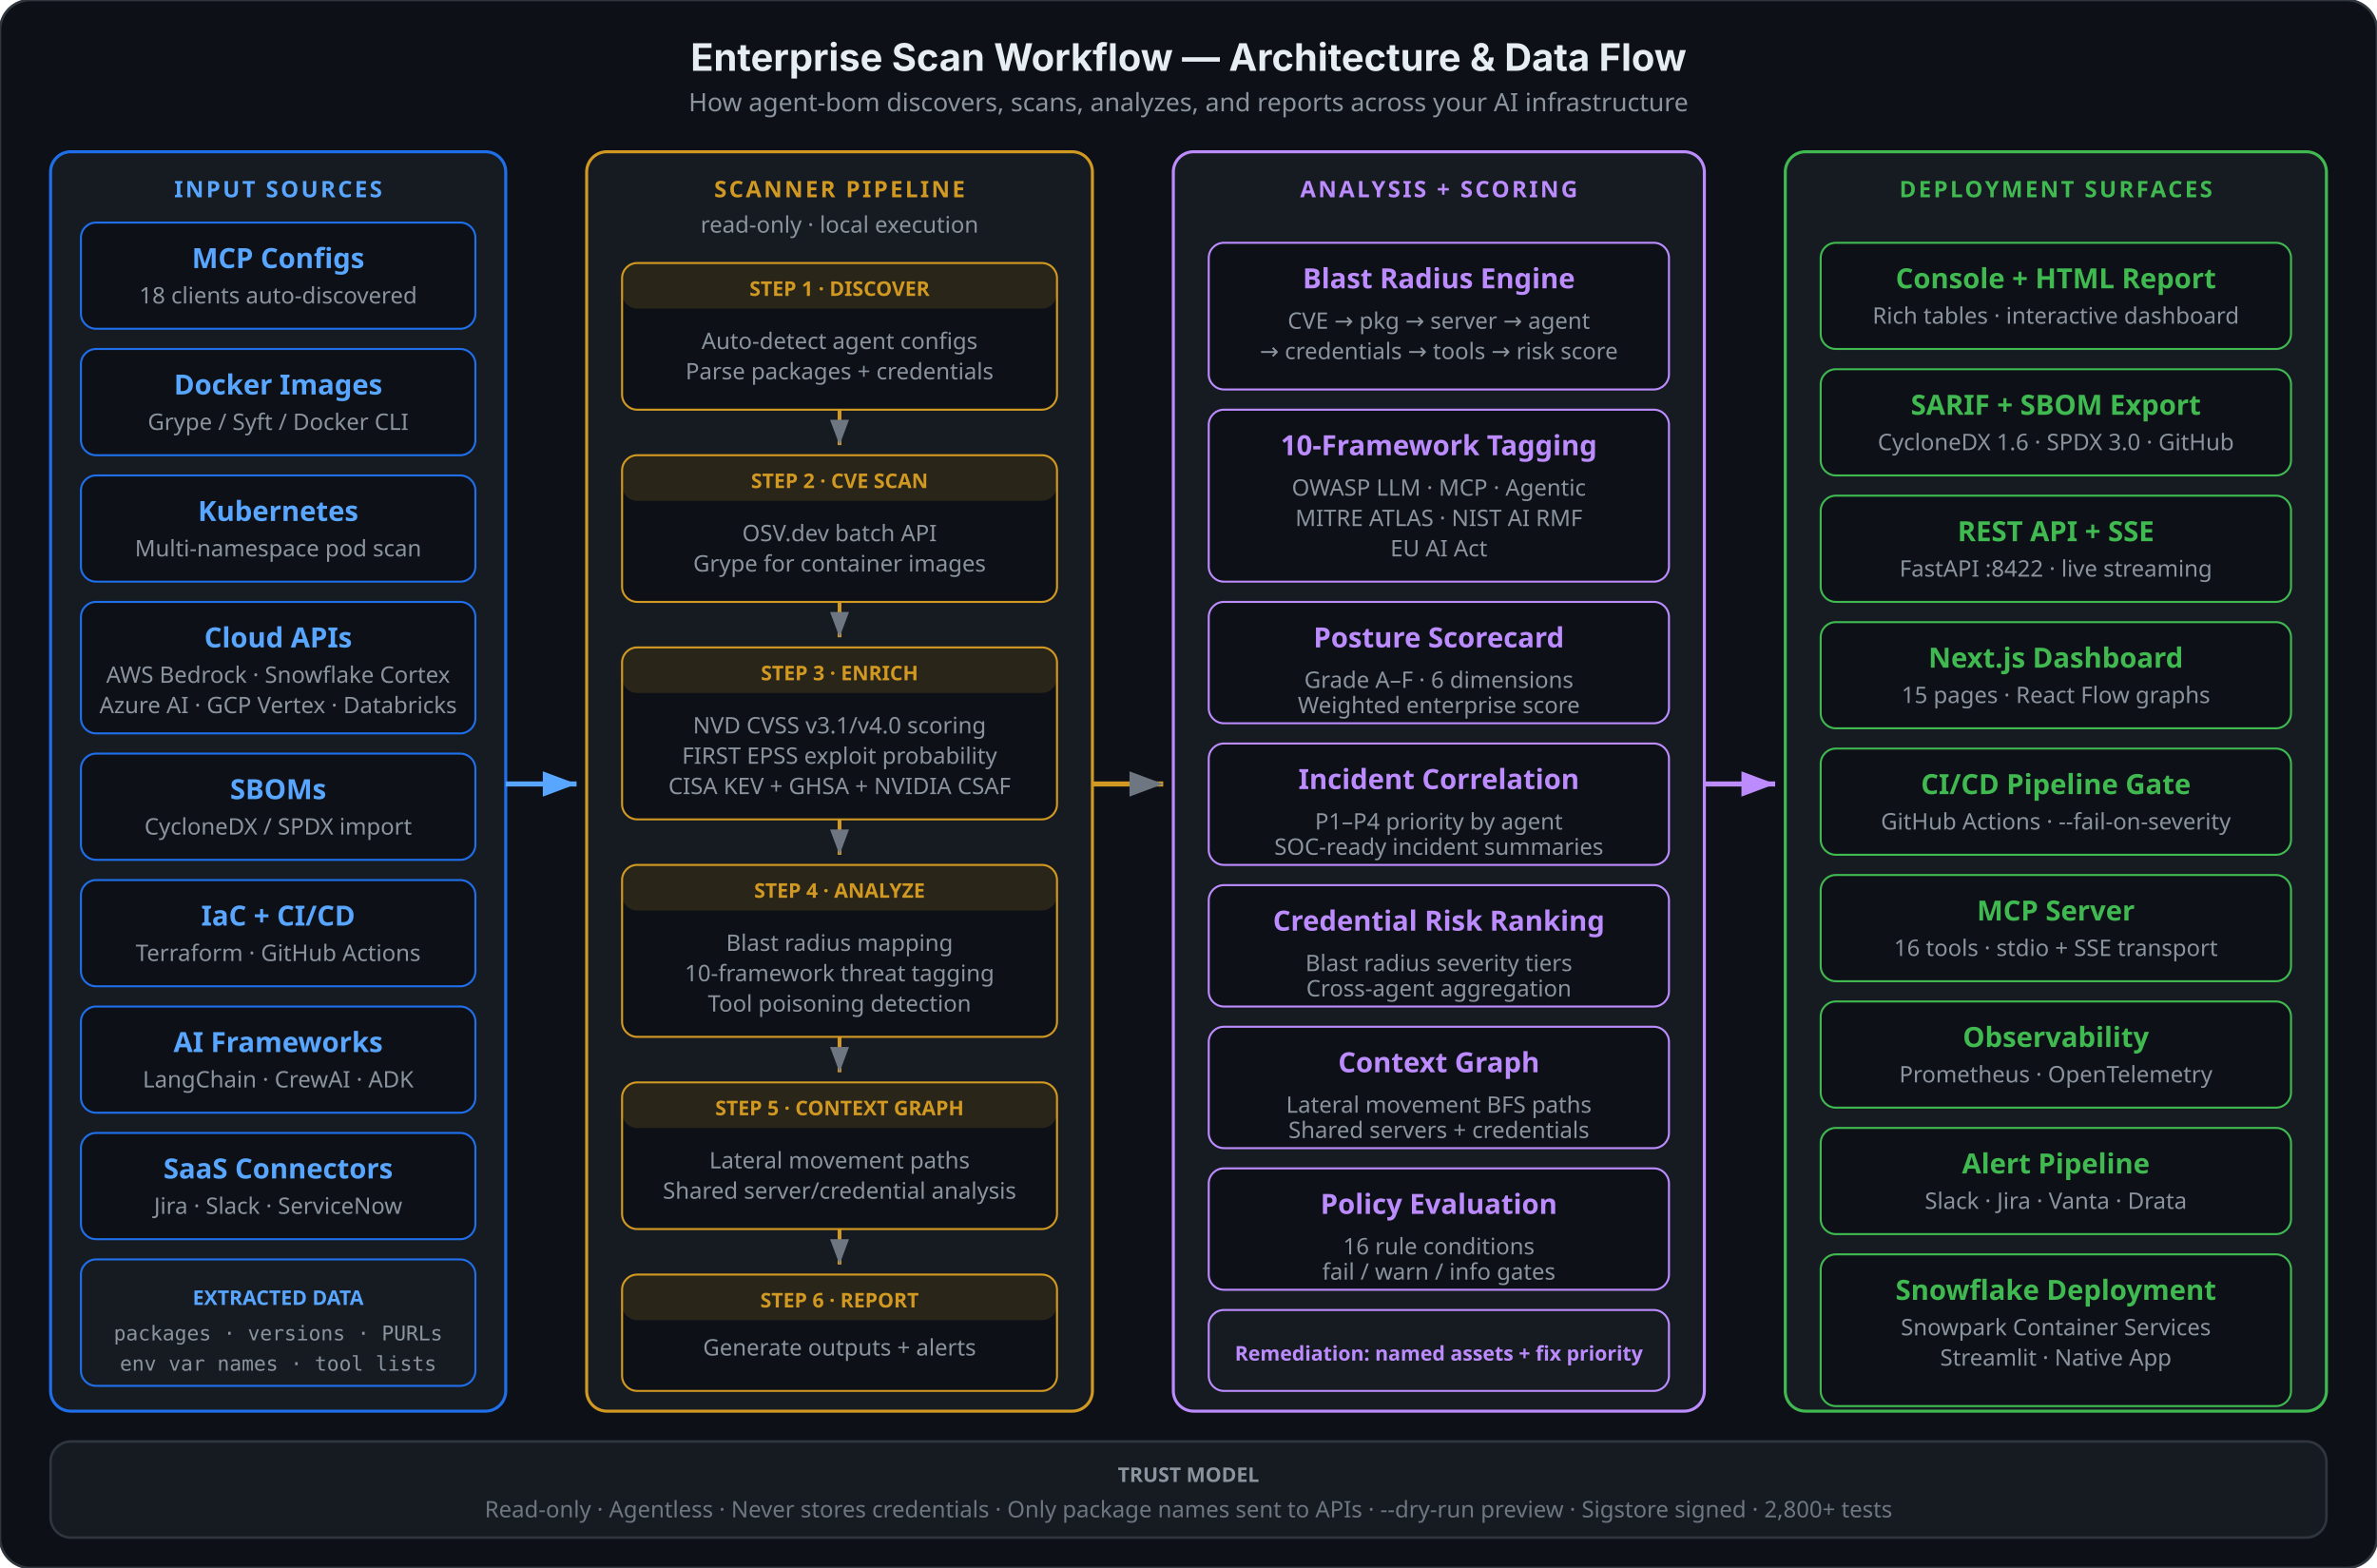
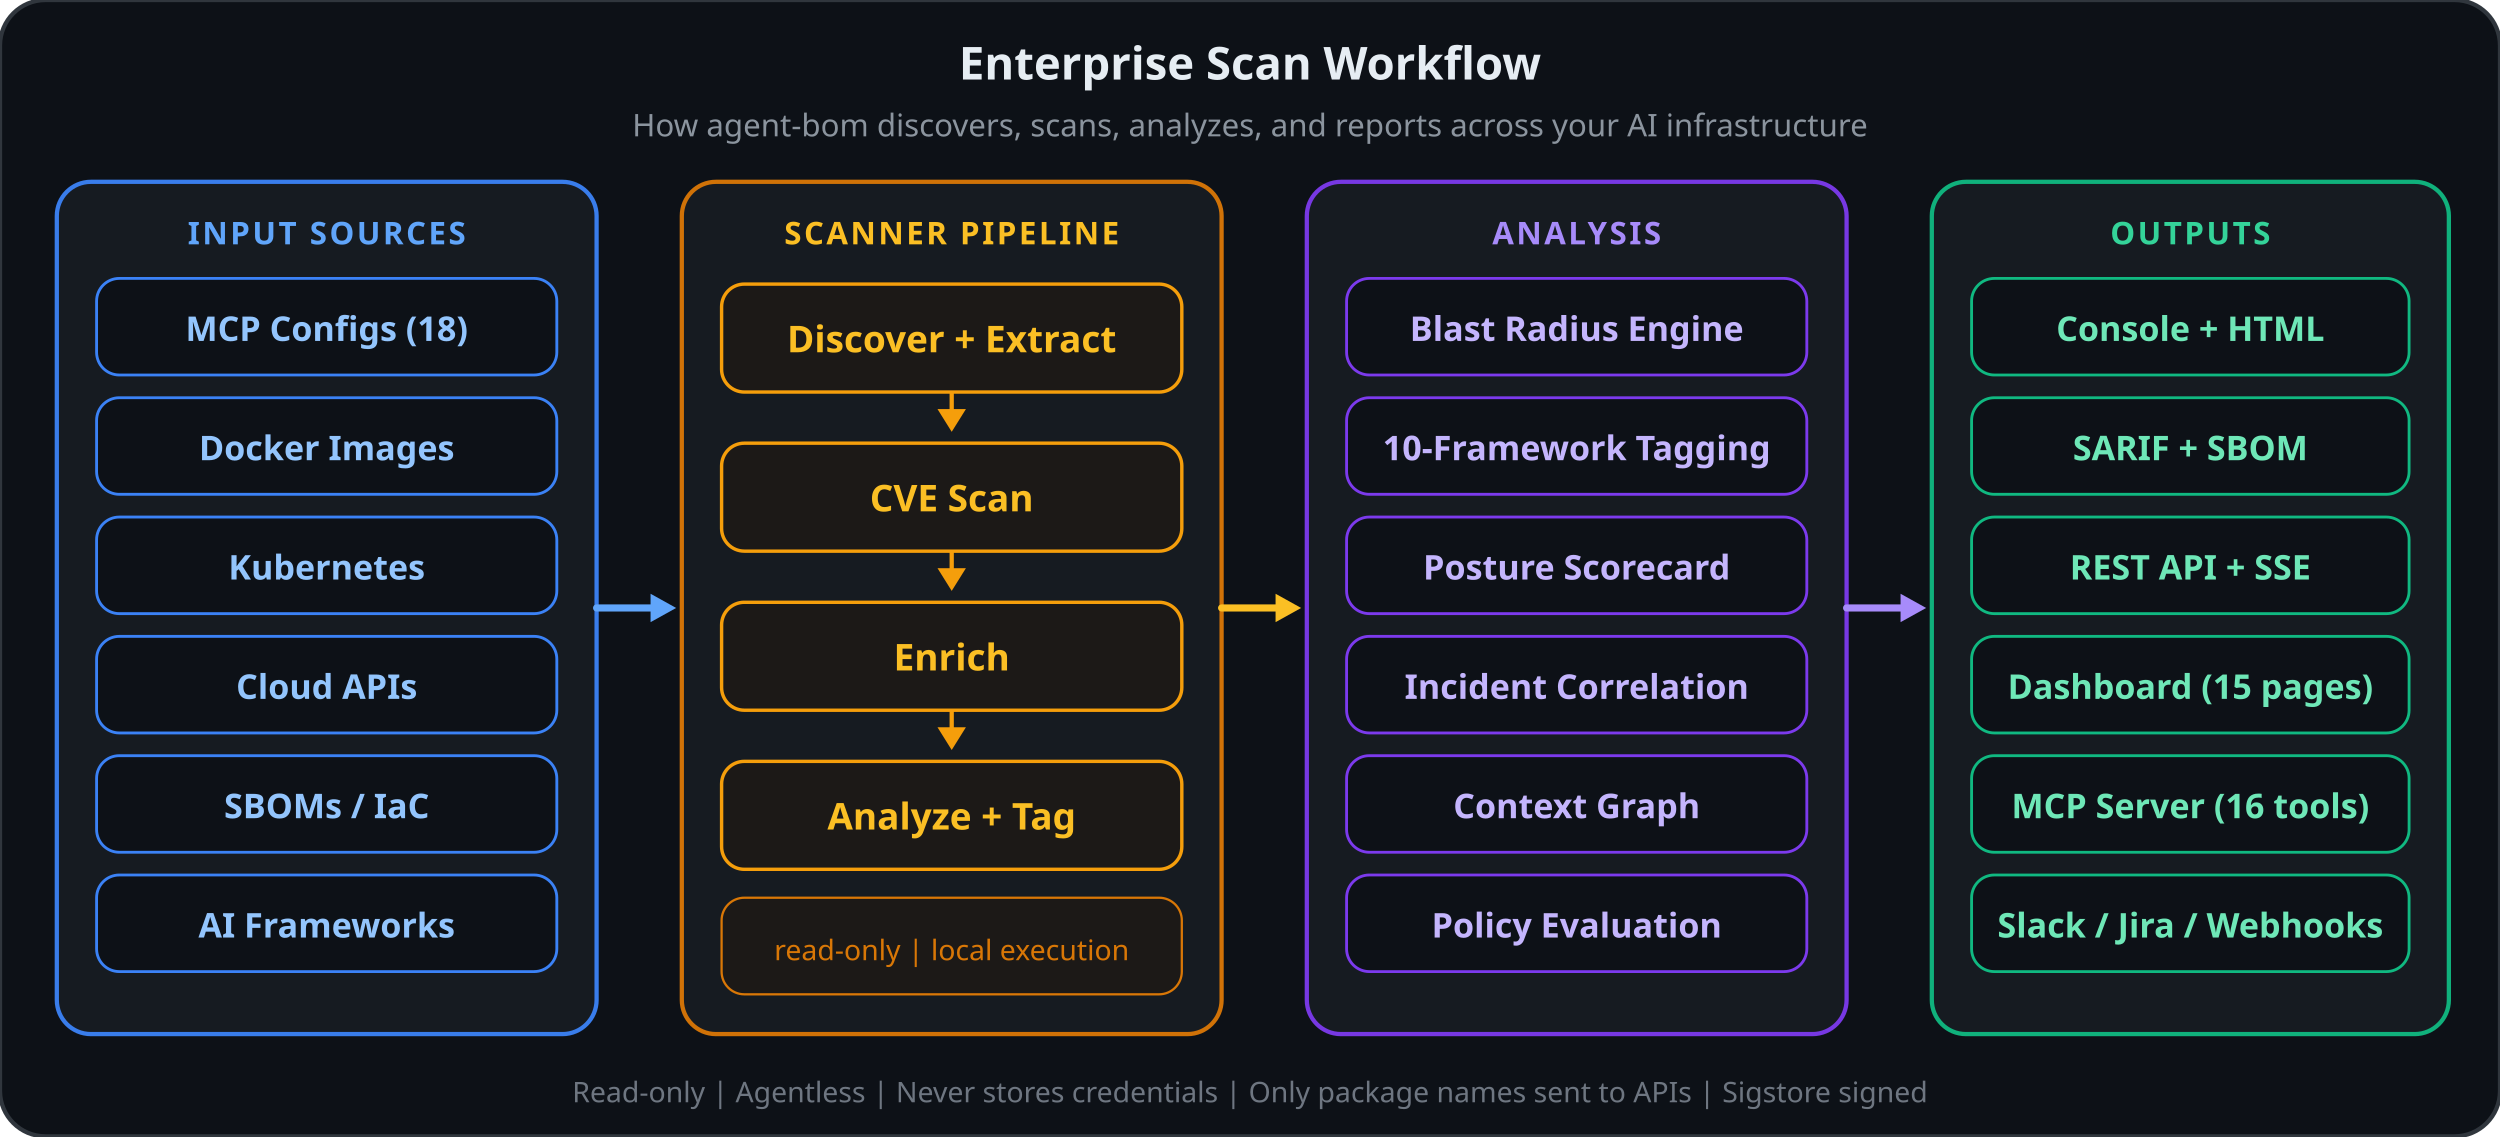
- <svg xmlns="http://www.w3.org/2000/svg" viewBox="0 0 940 620" fill="none">
-   <style>
-     .title { font: 700 15px system-ui, -apple-system, sans-serif; fill: #e6edf3; }
-     .subtitle { font: 400 10px system-ui, sans-serif; fill: #8b949e; }
-     .phase { font: 700 9px system-ui, sans-serif; letter-spacing: 0.1em; }
-     .label { font: 600 11px system-ui, sans-serif; }
-     .sub { font: 400 9px system-ui, sans-serif; fill: #8b949e; }
-     .badge { font: 600 8px system-ui, sans-serif; }
-     .data-label { font: 500 8px monospace; }
-     .note { font: 400 9px system-ui, sans-serif; fill: #6e7681; }
-   </style>
-   <defs>
-     <marker id="a" viewBox="0 0 8 6" refX="8" refY="3" markerWidth="7" markerHeight="5" orient="auto">
-       <path d="M0 0L8 3L0 6Z" fill="#6e7681" />
-     </marker>
-     <marker id="ab" viewBox="0 0 8 6" refX="8" refY="3" markerWidth="7" markerHeight="5" orient="auto">
-       <path d="M0 0L8 3L0 6Z" fill="#58a6ff" />
-     </marker>
-     <marker id="ag" viewBox="0 0 8 6" refX="8" refY="3" markerWidth="7" markerHeight="5" orient="auto">
-       <path d="M0 0L8 3L0 6Z" fill="#3fb950" />
-     </marker>
-     <marker id="ar" viewBox="0 0 8 6" refX="8" refY="3" markerWidth="7" markerHeight="5" orient="auto">
-       <path d="M0 0L8 3L0 6Z" fill="#f85149" />
-     </marker>
-     <marker id="ap" viewBox="0 0 8 6" refX="8" refY="3" markerWidth="7" markerHeight="5" orient="auto">
-       <path d="M0 0L8 3L0 6Z" fill="#bc8cff" />
-     </marker>
-   </defs>
-   <rect width="940" height="620" rx="12" fill="#0d1117" stroke="#30363d" stroke-width="1" />
-   <text x="470" y="28" text-anchor="middle" class="title">Enterprise Scan Workflow — Architecture &amp; Data Flow</text>
-   <text x="470" y="44" text-anchor="middle" class="subtitle">How agent-bom discovers, scans, analyzes, and reports across your AI infrastructure</text>
-   <rect x="20" y="60" width="180" height="498" rx="8" fill="#161b22" stroke="#1f6feb" stroke-width="1.2" />
-   <text x="110" y="78" text-anchor="middle" class="phase" fill="#58a6ff">INPUT SOURCES</text>
-   <rect x="32" y="88" width="156" height="42" rx="6" fill="#0d1117" stroke="#1f6feb" stroke-width="0.8" />
-   <text x="110" y="106" text-anchor="middle" class="label" fill="#58a6ff">MCP Configs</text>
-   <text x="110" y="120" text-anchor="middle" class="sub">18 clients auto-discovered</text>
-   <rect x="32" y="138" width="156" height="42" rx="6" fill="#0d1117" stroke="#1f6feb" stroke-width="0.8" />
-   <text x="110" y="156" text-anchor="middle" class="label" fill="#58a6ff">Docker Images</text>
-   <text x="110" y="170" text-anchor="middle" class="sub">Grype / Syft / Docker CLI</text>
-   <rect x="32" y="188" width="156" height="42" rx="6" fill="#0d1117" stroke="#1f6feb" stroke-width="0.8" />
-   <text x="110" y="206" text-anchor="middle" class="label" fill="#58a6ff">Kubernetes</text>
-   <text x="110" y="220" text-anchor="middle" class="sub">Multi-namespace pod scan</text>
-   <rect x="32" y="238" width="156" height="52" rx="6" fill="#0d1117" stroke="#1f6feb" stroke-width="0.8" />
-   <text x="110" y="256" text-anchor="middle" class="label" fill="#58a6ff">Cloud APIs</text>
-   <text x="110" y="270" text-anchor="middle" class="sub">AWS Bedrock · Snowflake Cortex</text>
-   <text x="110" y="282" text-anchor="middle" class="sub">Azure AI · GCP Vertex · Databricks</text>
-   <rect x="32" y="298" width="156" height="42" rx="6" fill="#0d1117" stroke="#1f6feb" stroke-width="0.8" />
-   <text x="110" y="316" text-anchor="middle" class="label" fill="#58a6ff">SBOMs</text>
-   <text x="110" y="330" text-anchor="middle" class="sub">CycloneDX / SPDX import</text>
-   <rect x="32" y="348" width="156" height="42" rx="6" fill="#0d1117" stroke="#1f6feb" stroke-width="0.8" />
-   <text x="110" y="366" text-anchor="middle" class="label" fill="#58a6ff">IaC + CI/CD</text>
-   <text x="110" y="380" text-anchor="middle" class="sub">Terraform · GitHub Actions</text>
-   <rect x="32" y="398" width="156" height="42" rx="6" fill="#0d1117" stroke="#1f6feb" stroke-width="0.8" />
-   <text x="110" y="416" text-anchor="middle" class="label" fill="#58a6ff">AI Frameworks</text>
-   <text x="110" y="430" text-anchor="middle" class="sub">LangChain · CrewAI · ADK</text>
-   <rect x="32" y="448" width="156" height="42" rx="6" fill="#0d1117" stroke="#1f6feb" stroke-width="0.8" />
-   <text x="110" y="466" text-anchor="middle" class="label" fill="#58a6ff">SaaS Connectors</text>
-   <text x="110" y="480" text-anchor="middle" class="sub">Jira · Slack · ServiceNow</text>
-   <rect x="32" y="498" width="156" height="50" rx="6" fill="#161b22" stroke="#1f6feb" stroke-width="0.8" />
-   <text x="110" y="516" text-anchor="middle" class="badge" fill="#58a6ff">EXTRACTED DATA</text>
-   <text x="110" y="530" text-anchor="middle" class="data-label" fill="#8b949e">packages · versions · PURLs</text>
-   <text x="110" y="542" text-anchor="middle" class="data-label" fill="#8b949e">env var names · tool lists</text>
-   <line x1="200" y1="310" x2="228" y2="310" stroke="#58a6ff" stroke-width="2" marker-end="url(#ab)" />
-   <rect x="232" y="60" width="200" height="498" rx="8" fill="#161b22" stroke="#d29922" stroke-width="1.2" />
-   <text x="332" y="78" text-anchor="middle" class="phase" fill="#d29922">SCANNER PIPELINE</text>
-   <text x="332" y="92" text-anchor="middle" class="sub">read-only · local execution</text>
-   <rect x="246" y="104" width="172" height="58" rx="6" fill="#0d1117" stroke="#d29922" stroke-width="0.8" />
-   <rect x="246" y="104" width="172" height="18" rx="6" fill="#d29922" opacity="0.15" />
-   <text x="332" y="117" text-anchor="middle" class="badge" fill="#d29922">STEP 1 · DISCOVER</text>
-   <text x="332" y="138" text-anchor="middle" class="sub">Auto-detect agent configs</text>
-   <text x="332" y="150" text-anchor="middle" class="sub">Parse packages + credentials</text>
-   <line x1="332" y1="162" x2="332" y2="176" stroke="#d29922" stroke-width="1.5" marker-end="url(#a)" />
-   <rect x="246" y="180" width="172" height="58" rx="6" fill="#0d1117" stroke="#d29922" stroke-width="0.8" />
-   <rect x="246" y="180" width="172" height="18" rx="6" fill="#d29922" opacity="0.15" />
-   <text x="332" y="193" text-anchor="middle" class="badge" fill="#d29922">STEP 2 · CVE SCAN</text>
-   <text x="332" y="214" text-anchor="middle" class="sub">OSV.dev batch API</text>
-   <text x="332" y="226" text-anchor="middle" class="sub">Grype for container images</text>
-   <line x1="332" y1="238" x2="332" y2="252" stroke="#d29922" stroke-width="1.5" marker-end="url(#a)" />
-   <rect x="246" y="256" width="172" height="68" rx="6" fill="#0d1117" stroke="#d29922" stroke-width="0.8" />
-   <rect x="246" y="256" width="172" height="18" rx="6" fill="#d29922" opacity="0.15" />
-   <text x="332" y="269" text-anchor="middle" class="badge" fill="#d29922">STEP 3 · ENRICH</text>
-   <text x="332" y="290" text-anchor="middle" class="sub">NVD CVSS v3.1/v4.0 scoring</text>
-   <text x="332" y="302" text-anchor="middle" class="sub">FIRST EPSS exploit probability</text>
-   <text x="332" y="314" text-anchor="middle" class="sub">CISA KEV + GHSA + NVIDIA CSAF</text>
-   <line x1="332" y1="324" x2="332" y2="338" stroke="#d29922" stroke-width="1.5" marker-end="url(#a)" />
-   <rect x="246" y="342" width="172" height="68" rx="6" fill="#0d1117" stroke="#d29922" stroke-width="0.8" />
-   <rect x="246" y="342" width="172" height="18" rx="6" fill="#d29922" opacity="0.15" />
-   <text x="332" y="355" text-anchor="middle" class="badge" fill="#d29922">STEP 4 · ANALYZE</text>
-   <text x="332" y="376" text-anchor="middle" class="sub">Blast radius mapping</text>
-   <text x="332" y="388" text-anchor="middle" class="sub">10-framework threat tagging</text>
-   <text x="332" y="400" text-anchor="middle" class="sub">Tool poisoning detection</text>
-   <line x1="332" y1="410" x2="332" y2="424" stroke="#d29922" stroke-width="1.5" marker-end="url(#a)" />
-   <rect x="246" y="428" width="172" height="58" rx="6" fill="#0d1117" stroke="#d29922" stroke-width="0.8" />
-   <rect x="246" y="428" width="172" height="18" rx="6" fill="#d29922" opacity="0.15" />
-   <text x="332" y="441" text-anchor="middle" class="badge" fill="#d29922">STEP 5 · CONTEXT GRAPH</text>
-   <text x="332" y="462" text-anchor="middle" class="sub">Lateral movement paths</text>
-   <text x="332" y="474" text-anchor="middle" class="sub">Shared server/credential analysis</text>
-   <line x1="332" y1="486" x2="332" y2="500" stroke="#d29922" stroke-width="1.5" marker-end="url(#a)" />
-   <rect x="246" y="504" width="172" height="46" rx="6" fill="#0d1117" stroke="#d29922" stroke-width="0.8" />
-   <rect x="246" y="504" width="172" height="18" rx="6" fill="#d29922" opacity="0.15" />
-   <text x="332" y="517" text-anchor="middle" class="badge" fill="#d29922">STEP 6 · REPORT</text>
-   <text x="332" y="536" text-anchor="middle" class="sub">Generate outputs + alerts</text>
-   <line x1="432" y1="310" x2="460" y2="310" stroke="#d29922" stroke-width="2" marker-end="url(#a)" />
-   <rect x="464" y="60" width="210" height="498" rx="8" fill="#161b22" stroke="#bc8cff" stroke-width="1.2" />
-   <text x="569" y="78" text-anchor="middle" class="phase" fill="#bc8cff">ANALYSIS + SCORING</text>
-   <rect x="478" y="96" width="182" height="58" rx="6" fill="#0d1117" stroke="#bc8cff" stroke-width="0.8" />
-   <text x="569" y="114" text-anchor="middle" class="label" fill="#bc8cff">Blast Radius Engine</text>
-   <text x="569" y="130" text-anchor="middle" class="sub">CVE → pkg → server → agent</text>
-   <text x="569" y="142" text-anchor="middle" class="sub">→ credentials → tools → risk score</text>
-   <rect x="478" y="162" width="182" height="68" rx="6" fill="#0d1117" stroke="#bc8cff" stroke-width="0.8" />
-   <text x="569" y="180" text-anchor="middle" class="label" fill="#bc8cff">10-Framework Tagging</text>
-   <text x="569" y="196" text-anchor="middle" class="sub">OWASP LLM · MCP · Agentic</text>
-   <text x="569" y="208" text-anchor="middle" class="sub">MITRE ATLAS · NIST AI RMF</text>
-   <text x="569" y="220" text-anchor="middle" class="sub">EU AI Act</text>
-   <rect x="478" y="238" width="182" height="48" rx="6" fill="#0d1117" stroke="#bc8cff" stroke-width="0.8" />
-   <text x="569" y="256" text-anchor="middle" class="label" fill="#bc8cff">Posture Scorecard</text>
-   <text x="569" y="272" text-anchor="middle" class="sub">Grade A–F · 6 dimensions</text>
-   <text x="569" y="282" text-anchor="middle" class="sub">Weighted enterprise score</text>
-   <rect x="478" y="294" width="182" height="48" rx="6" fill="#0d1117" stroke="#bc8cff" stroke-width="0.8" />
-   <text x="569" y="312" text-anchor="middle" class="label" fill="#bc8cff">Incident Correlation</text>
-   <text x="569" y="328" text-anchor="middle" class="sub">P1–P4 priority by agent</text>
-   <text x="569" y="338" text-anchor="middle" class="sub">SOC-ready incident summaries</text>
-   <rect x="478" y="350" width="182" height="48" rx="6" fill="#0d1117" stroke="#bc8cff" stroke-width="0.8" />
-   <text x="569" y="368" text-anchor="middle" class="label" fill="#bc8cff">Credential Risk Ranking</text>
-   <text x="569" y="384" text-anchor="middle" class="sub">Blast radius severity tiers</text>
-   <text x="569" y="394" text-anchor="middle" class="sub">Cross-agent aggregation</text>
-   <rect x="478" y="406" width="182" height="48" rx="6" fill="#0d1117" stroke="#bc8cff" stroke-width="0.8" />
-   <text x="569" y="424" text-anchor="middle" class="label" fill="#bc8cff">Context Graph</text>
-   <text x="569" y="440" text-anchor="middle" class="sub">Lateral movement BFS paths</text>
-   <text x="569" y="450" text-anchor="middle" class="sub">Shared servers + credentials</text>
-   <rect x="478" y="462" width="182" height="48" rx="6" fill="#0d1117" stroke="#bc8cff" stroke-width="0.8" />
-   <text x="569" y="480" text-anchor="middle" class="label" fill="#bc8cff">Policy Evaluation</text>
-   <text x="569" y="496" text-anchor="middle" class="sub">16 rule conditions</text>
-   <text x="569" y="506" text-anchor="middle" class="sub">fail / warn / info gates</text>
-   <rect x="478" y="518" width="182" height="32" rx="6" fill="#161b22" stroke="#bc8cff" stroke-width="0.8" />
-   <text x="569" y="538" text-anchor="middle" class="badge" fill="#bc8cff">Remediation: named assets + fix priority</text>
-   <line x1="674" y1="310" x2="702" y2="310" stroke="#bc8cff" stroke-width="2" marker-end="url(#ap)" />
-   <rect x="706" y="60" width="214" height="498" rx="8" fill="#161b22" stroke="#3fb950" stroke-width="1.2" />
-   <text x="813" y="78" text-anchor="middle" class="phase" fill="#3fb950">DEPLOYMENT SURFACES</text>
-   <rect x="720" y="96" width="186" height="42" rx="6" fill="#0d1117" stroke="#3fb950" stroke-width="0.8" />
-   <text x="813" y="114" text-anchor="middle" class="label" fill="#3fb950">Console + HTML Report</text>
-   <text x="813" y="128" text-anchor="middle" class="sub">Rich tables · interactive dashboard</text>
-   <rect x="720" y="146" width="186" height="42" rx="6" fill="#0d1117" stroke="#3fb950" stroke-width="0.8" />
-   <text x="813" y="164" text-anchor="middle" class="label" fill="#3fb950">SARIF + SBOM Export</text>
-   <text x="813" y="178" text-anchor="middle" class="sub">CycloneDX 1.6 · SPDX 3.0 · GitHub</text>
-   <rect x="720" y="196" width="186" height="42" rx="6" fill="#0d1117" stroke="#3fb950" stroke-width="0.8" />
-   <text x="813" y="214" text-anchor="middle" class="label" fill="#3fb950">REST API + SSE</text>
-   <text x="813" y="228" text-anchor="middle" class="sub">FastAPI :8422 · live streaming</text>
-   <rect x="720" y="246" width="186" height="42" rx="6" fill="#0d1117" stroke="#3fb950" stroke-width="0.8" />
-   <text x="813" y="264" text-anchor="middle" class="label" fill="#3fb950">Next.js Dashboard</text>
-   <text x="813" y="278" text-anchor="middle" class="sub">15 pages · React Flow graphs</text>
-   <rect x="720" y="296" width="186" height="42" rx="6" fill="#0d1117" stroke="#3fb950" stroke-width="0.8" />
-   <text x="813" y="314" text-anchor="middle" class="label" fill="#3fb950">CI/CD Pipeline Gate</text>
-   <text x="813" y="328" text-anchor="middle" class="sub">GitHub Actions · --fail-on-severity</text>
-   <rect x="720" y="346" width="186" height="42" rx="6" fill="#0d1117" stroke="#3fb950" stroke-width="0.8" />
-   <text x="813" y="364" text-anchor="middle" class="label" fill="#3fb950">MCP Server</text>
-   <text x="813" y="378" text-anchor="middle" class="sub">16 tools · stdio + SSE transport</text>
-   <rect x="720" y="396" width="186" height="42" rx="6" fill="#0d1117" stroke="#3fb950" stroke-width="0.8" />
-   <text x="813" y="414" text-anchor="middle" class="label" fill="#3fb950">Observability</text>
-   <text x="813" y="428" text-anchor="middle" class="sub">Prometheus · OpenTelemetry</text>
-   <rect x="720" y="446" width="186" height="42" rx="6" fill="#0d1117" stroke="#3fb950" stroke-width="0.8" />
-   <text x="813" y="464" text-anchor="middle" class="label" fill="#3fb950">Alert Pipeline</text>
-   <text x="813" y="478" text-anchor="middle" class="sub">Slack · Jira · Vanta · Drata</text>
-   <rect x="720" y="496" width="186" height="60" rx="6" fill="#0d1117" stroke="#3fb950" stroke-width="0.8" />
-   <text x="813" y="514" text-anchor="middle" class="label" fill="#3fb950">Snowflake Deployment</text>
-   <text x="813" y="528" text-anchor="middle" class="sub">Snowpark Container Services</text>
-   <text x="813" y="540" text-anchor="middle" class="sub">Streamlit · Native App</text>
-   <rect x="20" y="570" width="900" height="38" rx="8" fill="#161b22" stroke="#30363d" stroke-width="1" />
-   <text x="470" y="586" text-anchor="middle" class="badge" fill="#8b949e">TRUST MODEL</text>
-   <text x="470" y="600" text-anchor="middle" class="note">Read-only · Agentless · Never stores credentials · Only package names sent to APIs · --dry-run preview · Sigstore signed · 2,800+ tests</text>
+ <svg xmlns="http://www.w3.org/2000/svg" viewBox="0 0 880 400" fill="none">
+   <rect width="880" height="400" rx="16" fill="#0d1117" stroke="#30363d" stroke-width="1.5" />
+   <text x="440" y="28" text-anchor="middle" font-family="system-ui, sans-serif" font-size="16" font-weight="700" fill="#e6edf3">Enterprise Scan Workflow</text>
+   <text x="440" y="48" text-anchor="middle" font-family="system-ui, sans-serif" font-size="11" fill="#8b949e">How agent-bom discovers, scans, analyzes, and reports across your AI infrastructure</text>
+   <rect x="20" y="64" width="190" height="300" rx="12" fill="#161b22" stroke="#3b82f6" stroke-width="1.5" opacity="0.95" />
+   <text x="115" y="86" text-anchor="middle" font-family="system-ui, sans-serif" font-size="11" font-weight="700" fill="#60a5fa" letter-spacing="0.08em">INPUT SOURCES</text>
+   <rect x="34" y="98" width="162" height="34" rx="8" fill="#0d1117" stroke="#3b82f6" stroke-width="1" />
+   <text x="115" y="120" text-anchor="middle" font-family="system-ui, sans-serif" font-size="12" font-weight="600" fill="#93c5fd">MCP Configs (18)</text>
+   <rect x="34" y="140" width="162" height="34" rx="8" fill="#0d1117" stroke="#3b82f6" stroke-width="1" />
+   <text x="115" y="162" text-anchor="middle" font-family="system-ui, sans-serif" font-size="12" font-weight="600" fill="#93c5fd">Docker Images</text>
+   <rect x="34" y="182" width="162" height="34" rx="8" fill="#0d1117" stroke="#3b82f6" stroke-width="1" />
+   <text x="115" y="204" text-anchor="middle" font-family="system-ui, sans-serif" font-size="12" font-weight="600" fill="#93c5fd">Kubernetes</text>
+   <rect x="34" y="224" width="162" height="34" rx="8" fill="#0d1117" stroke="#3b82f6" stroke-width="1" />
+   <text x="115" y="246" text-anchor="middle" font-family="system-ui, sans-serif" font-size="12" font-weight="600" fill="#93c5fd">Cloud APIs</text>
+   <rect x="34" y="266" width="162" height="34" rx="8" fill="#0d1117" stroke="#3b82f6" stroke-width="1" />
+   <text x="115" y="288" text-anchor="middle" font-family="system-ui, sans-serif" font-size="12" font-weight="600" fill="#93c5fd">SBOMs / IaC</text>
+   <rect x="34" y="308" width="162" height="34" rx="8" fill="#0d1117" stroke="#3b82f6" stroke-width="1" />
+   <text x="115" y="330" text-anchor="middle" font-family="system-ui, sans-serif" font-size="12" font-weight="600" fill="#93c5fd">AI Frameworks</text>
+   <path d="M210 214 L234 214" stroke="#60a5fa" stroke-width="2.5" stroke-linecap="round" />
+   <path d="M229 209 L238 214 L229 219" fill="#60a5fa" />
+   <rect x="240" y="64" width="190" height="300" rx="12" fill="#161b22" stroke="#d97706" stroke-width="1.5" opacity="0.95" />
+   <text x="335" y="86" text-anchor="middle" font-family="system-ui, sans-serif" font-size="11" font-weight="700" fill="#fbbf24" letter-spacing="0.08em">SCANNER PIPELINE</text>
+   <rect x="254" y="100" width="162" height="38" rx="8" fill="#1c1917" stroke="#f59e0b" stroke-width="1.2" />
+   <text x="335" y="124" text-anchor="middle" font-family="system-ui, sans-serif" font-size="13" font-weight="700" fill="#fbbf24">Discover + Extract</text>
+   <path d="M335 138 L335 148" stroke="#f59e0b" stroke-width="1.5" />
+   <path d="M330 144 L335 152 L340 144" fill="#f59e0b" />
+   <rect x="254" y="156" width="162" height="38" rx="8" fill="#1c1917" stroke="#f59e0b" stroke-width="1.2" />
+   <text x="335" y="180" text-anchor="middle" font-family="system-ui, sans-serif" font-size="13" font-weight="700" fill="#fbbf24">CVE Scan</text>
+   <path d="M335 194 L335 204" stroke="#f59e0b" stroke-width="1.5" />
+   <path d="M330 200 L335 208 L340 200" fill="#f59e0b" />
+   <rect x="254" y="212" width="162" height="38" rx="8" fill="#1c1917" stroke="#f59e0b" stroke-width="1.2" />
+   <text x="335" y="236" text-anchor="middle" font-family="system-ui, sans-serif" font-size="13" font-weight="700" fill="#fbbf24">Enrich</text>
+   <path d="M335 250 L335 260" stroke="#f59e0b" stroke-width="1.5" />
+   <path d="M330 256 L335 264 L340 256" fill="#f59e0b" />
+   <rect x="254" y="268" width="162" height="38" rx="8" fill="#1c1917" stroke="#f59e0b" stroke-width="1.2" />
+   <text x="335" y="292" text-anchor="middle" font-family="system-ui, sans-serif" font-size="13" font-weight="700" fill="#fbbf24">Analyze + Tag</text>
+   <rect x="254" y="316" width="162" height="34" rx="8" fill="#1c1917" stroke="#d97706" stroke-width="0.8" />
+   <text x="335" y="338" text-anchor="middle" font-family="system-ui, sans-serif" font-size="10" fill="#d97706">read-only | local execution</text>
+   <path d="M430 214 L454 214" stroke="#fbbf24" stroke-width="2.5" stroke-linecap="round" />
+   <path d="M449 209 L458 214 L449 219" fill="#fbbf24" />
+   <rect x="460" y="64" width="190" height="300" rx="12" fill="#161b22" stroke="#7c3aed" stroke-width="1.5" opacity="0.95" />
+   <text x="555" y="86" text-anchor="middle" font-family="system-ui, sans-serif" font-size="11" font-weight="700" fill="#a78bfa" letter-spacing="0.08em">ANALYSIS</text>
+   <rect x="474" y="98" width="162" height="34" rx="8" fill="#0d1117" stroke="#7c3aed" stroke-width="1" />
+   <text x="555" y="120" text-anchor="middle" font-family="system-ui, sans-serif" font-size="12" font-weight="600" fill="#c4b5fd">Blast Radius Engine</text>
+   <rect x="474" y="140" width="162" height="34" rx="8" fill="#0d1117" stroke="#7c3aed" stroke-width="1" />
+   <text x="555" y="162" text-anchor="middle" font-family="system-ui, sans-serif" font-size="12" font-weight="600" fill="#c4b5fd">10-Framework Tagging</text>
+   <rect x="474" y="182" width="162" height="34" rx="8" fill="#0d1117" stroke="#7c3aed" stroke-width="1" />
+   <text x="555" y="204" text-anchor="middle" font-family="system-ui, sans-serif" font-size="12" font-weight="600" fill="#c4b5fd">Posture Scorecard</text>
+   <rect x="474" y="224" width="162" height="34" rx="8" fill="#0d1117" stroke="#7c3aed" stroke-width="1" />
+   <text x="555" y="246" text-anchor="middle" font-family="system-ui, sans-serif" font-size="12" font-weight="600" fill="#c4b5fd">Incident Correlation</text>
+   <rect x="474" y="266" width="162" height="34" rx="8" fill="#0d1117" stroke="#7c3aed" stroke-width="1" />
+   <text x="555" y="288" text-anchor="middle" font-family="system-ui, sans-serif" font-size="12" font-weight="600" fill="#c4b5fd">Context Graph</text>
+   <rect x="474" y="308" width="162" height="34" rx="8" fill="#0d1117" stroke="#7c3aed" stroke-width="1" />
+   <text x="555" y="330" text-anchor="middle" font-family="system-ui, sans-serif" font-size="12" font-weight="600" fill="#c4b5fd">Policy Evaluation</text>
+   <path d="M650 214 L674 214" stroke="#a78bfa" stroke-width="2.5" stroke-linecap="round" />
+   <path d="M669 209 L678 214 L669 219" fill="#a78bfa" />
+   <rect x="680" y="64" width="182" height="300" rx="12" fill="#161b22" stroke="#10b981" stroke-width="1.5" opacity="0.95" />
+   <text x="771" y="86" text-anchor="middle" font-family="system-ui, sans-serif" font-size="11" font-weight="700" fill="#34d399" letter-spacing="0.08em">OUTPUTS</text>
+   <rect x="694" y="98" width="154" height="34" rx="8" fill="#0d1117" stroke="#10b981" stroke-width="1" />
+   <text x="771" y="120" text-anchor="middle" font-family="system-ui, sans-serif" font-size="12" font-weight="600" fill="#6ee7b7">Console + HTML</text>
+   <rect x="694" y="140" width="154" height="34" rx="8" fill="#0d1117" stroke="#10b981" stroke-width="1" />
+   <text x="771" y="162" text-anchor="middle" font-family="system-ui, sans-serif" font-size="12" font-weight="600" fill="#6ee7b7">SARIF + SBOM</text>
+   <rect x="694" y="182" width="154" height="34" rx="8" fill="#0d1117" stroke="#10b981" stroke-width="1" />
+   <text x="771" y="204" text-anchor="middle" font-family="system-ui, sans-serif" font-size="12" font-weight="600" fill="#6ee7b7">REST API + SSE</text>
+   <rect x="694" y="224" width="154" height="34" rx="8" fill="#0d1117" stroke="#10b981" stroke-width="1" />
+   <text x="771" y="246" text-anchor="middle" font-family="system-ui, sans-serif" font-size="12" font-weight="600" fill="#6ee7b7">Dashboard (15 pages)</text>
+   <rect x="694" y="266" width="154" height="34" rx="8" fill="#0d1117" stroke="#10b981" stroke-width="1" />
+   <text x="771" y="288" text-anchor="middle" font-family="system-ui, sans-serif" font-size="12" font-weight="600" fill="#6ee7b7">MCP Server (16 tools)</text>
+   <rect x="694" y="308" width="154" height="34" rx="8" fill="#0d1117" stroke="#10b981" stroke-width="1" />
+   <text x="771" y="330" text-anchor="middle" font-family="system-ui, sans-serif" font-size="12" font-weight="600" fill="#6ee7b7">Slack / Jira / Webhooks</text>
+   <text x="440" y="388" text-anchor="middle" font-family="system-ui, sans-serif" font-size="10" fill="#6e7681">Read-only | Agentless | Never stores credentials | Only package names sent to APIs | Sigstore signed</text>
</svg>
